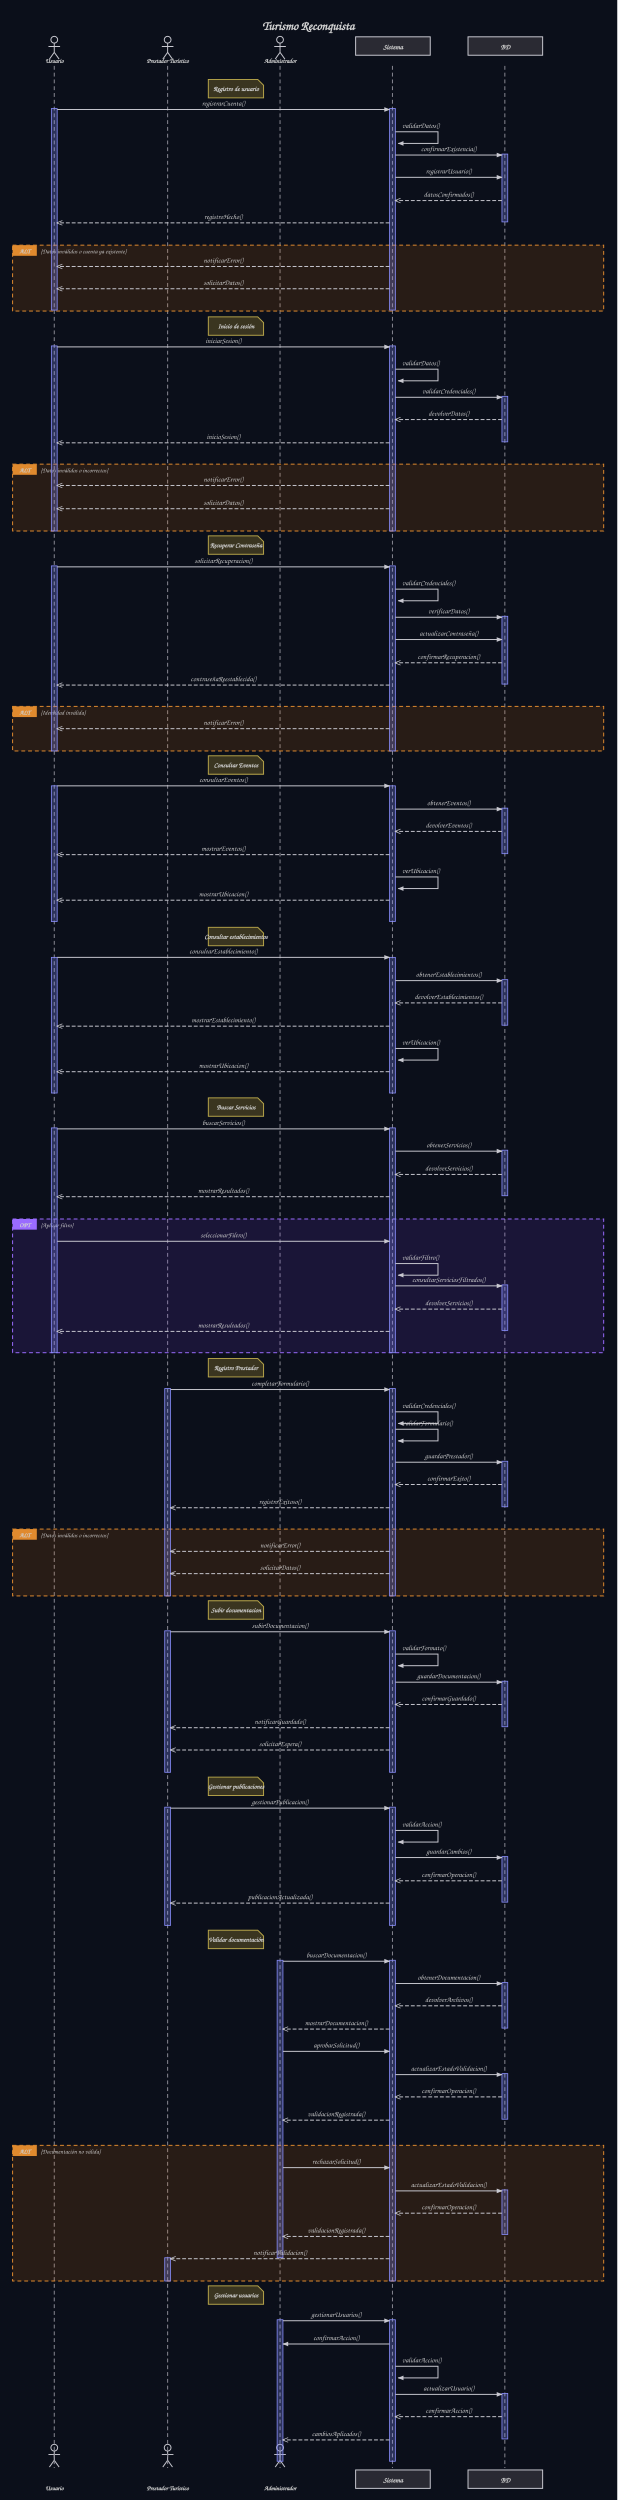
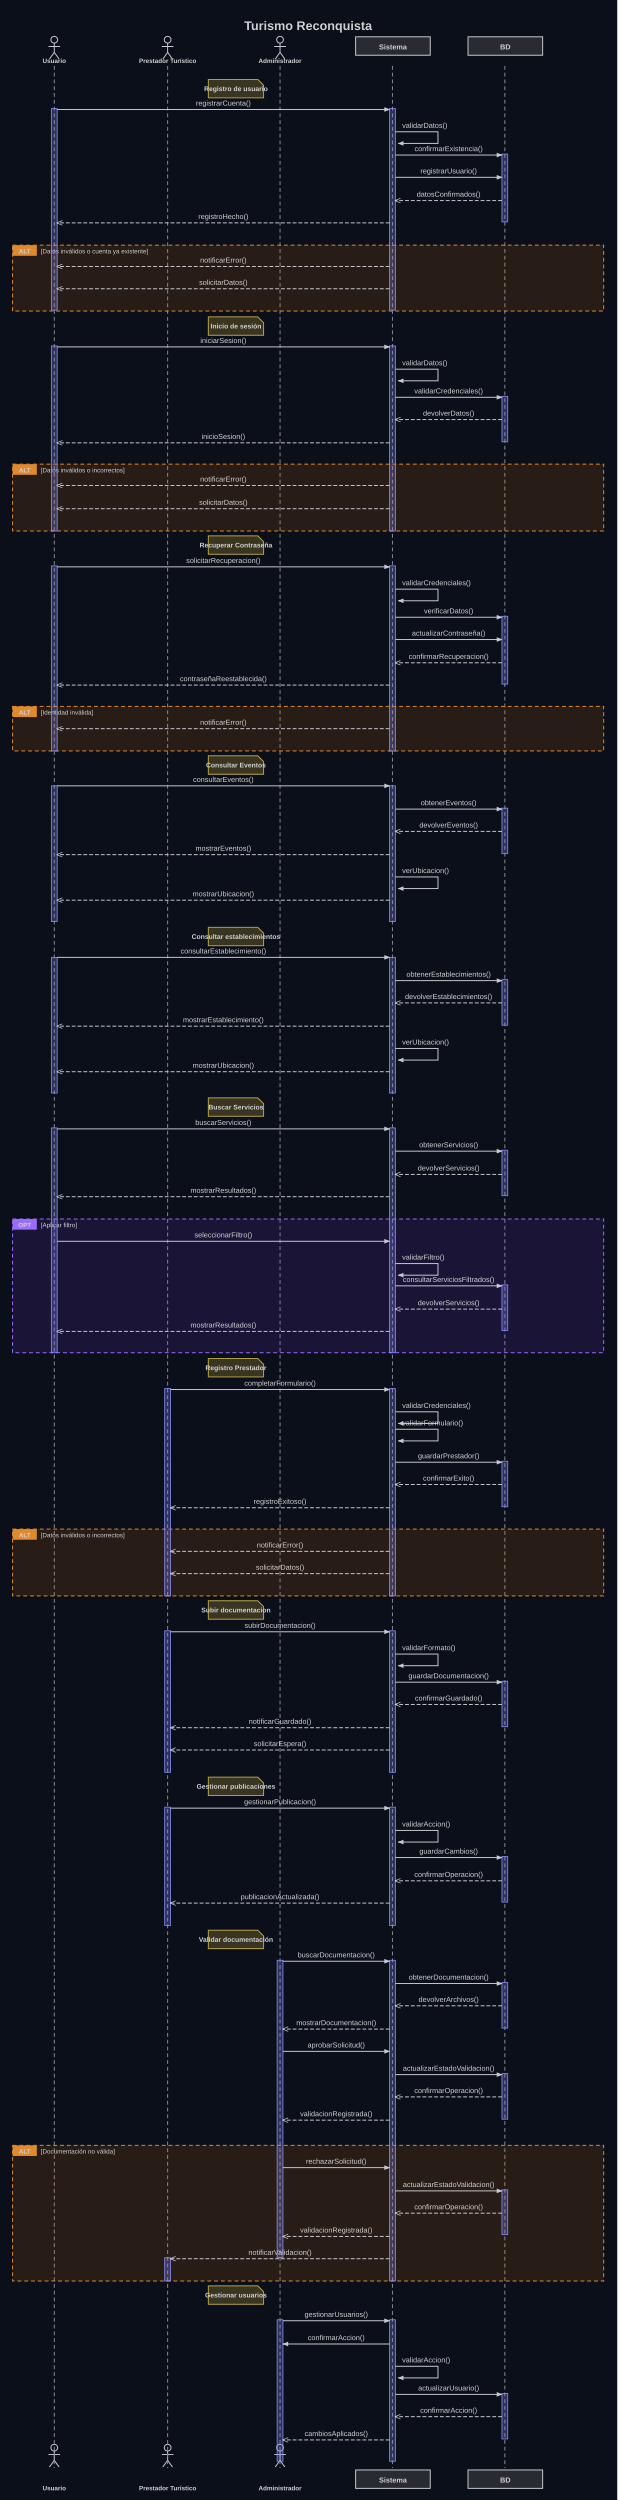
- <svg xmlns="http://www.w3.org/2000/svg" viewBox="0 0 637 2580" width="637" height="2580" font-family="'Segoe Print','Comic Sans MS',cursive" font-size="7.5" fill="#D0D0D0">
+ <svg xmlns="http://www.w3.org/2000/svg" viewBox="0 0 637 2580" width="637" height="2580" font-family="Arial, Helvetica, sans-serif" font-size="7.5" fill="#D0D0D0">
  <defs>
    <marker id="f" viewBox="0 0 10 10" refX="9" refY="5" markerWidth="6" markerHeight="6" orient="auto">
      <path d="M0 1L10 5L0 9z" fill="#c8c8d0" />
    </marker>
    <marker id="o" viewBox="0 0 10 10" refX="9" refY="5" markerWidth="6" markerHeight="6" orient="auto">
      <path d="M0 1L10 5L0 9" fill="none" stroke="#c8c8d0" stroke-width="1.2" />
    </marker>
  </defs>
  <rect width="637" height="2580" fill="#0b0f1a" />
  <text x="318" y="31" text-anchor="middle" font-size="13" font-weight="bold">Turismo Reconquista</text>
  <g stroke="#c8c8d0" fill="none" stroke-width="1">
    <circle cx="56" cy="41" r="3.5" />
    <path d="M56 44.5V54M50 48H62M56 54L51 61M56 54L61 61" />
  </g>
  <text x="56" y="65" text-anchor="middle" font-weight="bold" font-size="6.5">Usuario</text>
  <g stroke="#c8c8d0" fill="none" stroke-width="1">
    <circle cx="56" cy="2526" r="3.5" />
    <path d="M56 2529.5V2539M50 2533H62M56 2539L51 2546M56 2539L61 2546" />
  </g>
  <text x="56" y="2570" text-anchor="middle" font-weight="bold" font-size="6.5">Usuario</text>
  <g stroke="#c8c8d0" fill="none" stroke-width="1">
    <circle cx="173" cy="41" r="3.5" />
    <path d="M173 44.5V54M167 48H179M173 54L168 61M173 54L178 61" />
  </g>
  <text x="173" y="65" text-anchor="middle" font-weight="bold" font-size="6.5">Prestador Turístico</text>
  <g stroke="#c8c8d0" fill="none" stroke-width="1">
    <circle cx="173" cy="2526" r="3.5" />
    <path d="M173 2529.5V2539M167 2533H179M173 2539L168 2546M173 2539L178 2546" />
  </g>
  <text x="173" y="2570" text-anchor="middle" font-weight="bold" font-size="6.5">Prestador Turístico</text>
  <g stroke="#c8c8d0" fill="none" stroke-width="1">
    <circle cx="289" cy="41" r="3.5" />
    <path d="M289 44.5V54M283 48H295M289 54L284 61M289 54L294 61" />
  </g>
  <text x="289" y="65" text-anchor="middle" font-weight="bold" font-size="6.5">Administrador</text>
  <g stroke="#c8c8d0" fill="none" stroke-width="1">
    <circle cx="289" cy="2526" r="3.5" />
    <path d="M289 2529.5V2539M283 2533H295M289 2539L284 2546M289 2539L294 2546" />
  </g>
  <text x="289" y="2570" text-anchor="middle" font-weight="bold" font-size="6.5">Administrador</text>
  <rect x="367" y="38" width="77" height="19" fill="#2a2a33" stroke="#c8c8d0" />
  <text x="405.5" y="51" text-anchor="middle" font-weight="bold">Sistema</text>
  <rect x="483" y="38" width="77" height="19" fill="#2a2a33" stroke="#c8c8d0" />
  <text x="521.5" y="51" text-anchor="middle" font-weight="bold">BD</text>
  <rect x="367" y="2549" width="77" height="19" fill="#2a2a33" stroke="#c8c8d0" />
  <text x="405.5" y="2562" text-anchor="middle" font-weight="bold">Sistema</text>
  <rect x="483" y="2549" width="77" height="19" fill="#2a2a33" stroke="#c8c8d0" />
  <text x="521.5" y="2562" text-anchor="middle" font-weight="bold">BD</text>
  <line x1="56" y1="68" x2="56" y2="2547" stroke="#8a8a94" stroke-dasharray="4 3" />
  <line x1="173" y1="68" x2="173" y2="2547" stroke="#8a8a94" stroke-dasharray="4 3" />
  <line x1="289" y1="68" x2="289" y2="2547" stroke="#8a8a94" stroke-dasharray="4 3" />
  <line x1="405" y1="68" x2="405" y2="2547" stroke="#8a8a94" stroke-dasharray="4 3" />
  <line x1="521" y1="68" x2="521" y2="2547" stroke="#8a8a94" stroke-dasharray="4 3" />
  <rect x="13" y="253" width="610" height="68" fill="rgba(224,112,0,0.14)" stroke="#e08a2e" stroke-dasharray="4 3" />
  <rect x="13" y="253" width="25" height="11" fill="#e08a2e" />
  <text x="25.5" y="261.5" text-anchor="middle" font-size="6.5" font-weight="bold">ALT</text>
  <text x="42" y="261.5" font-size="6.5">[Datos inválidos o cuenta ya existente]</text>
  <rect x="13" y="479" width="610" height="69" fill="rgba(224,112,0,0.14)" stroke="#e08a2e" stroke-dasharray="4 3" />
  <rect x="13" y="479" width="25" height="11" fill="#e08a2e" />
  <text x="25.5" y="487.5" text-anchor="middle" font-size="6.5" font-weight="bold">ALT</text>
  <text x="42" y="487.5" font-size="6.5">[Datos inválidos o incorrectos]</text>
  <rect x="13" y="729" width="610" height="46" fill="rgba(224,112,0,0.14)" stroke="#e08a2e" stroke-dasharray="4 3" />
  <rect x="13" y="729" width="25" height="11" fill="#e08a2e" />
  <text x="25.5" y="737.5" text-anchor="middle" font-size="6.5" font-weight="bold">ALT</text>
  <text x="42" y="737.5" font-size="6.5">[Identidad inválida]</text>
  <rect x="13" y="1258" width="610" height="138" fill="rgba(124,58,237,0.14)" stroke="#9a6bff" stroke-dasharray="4 3" />
  <rect x="13" y="1258" width="25" height="11" fill="#9a6bff" />
  <text x="25.5" y="1266.5" text-anchor="middle" font-size="6.5" font-weight="bold">OPT</text>
  <text x="42" y="1266.5" font-size="6.5">[Aplicar filtro]</text>
  <rect x="13" y="1578" width="610" height="69" fill="rgba(224,112,0,0.14)" stroke="#e08a2e" stroke-dasharray="4 3" />
  <rect x="13" y="1578" width="25" height="11" fill="#e08a2e" />
  <text x="25.5" y="1586.5" text-anchor="middle" font-size="6.5" font-weight="bold">ALT</text>
  <text x="42" y="1586.5" font-size="6.5">[Datos inválidos o incorrectos]</text>
  <rect x="13" y="2214" width="610" height="140" fill="rgba(224,112,0,0.14)" stroke="#e08a2e" stroke-dasharray="4 3" />
  <rect x="13" y="2214" width="25" height="11" fill="#e08a2e" />
  <text x="25.5" y="2222.5" text-anchor="middle" font-size="6.5" font-weight="bold">ALT</text>
  <text x="42" y="2222.5" font-size="6.5">[Documentación no válida]</text>
  <path d="M215 82H266L272 88V101H215z" fill="#3a3520" stroke="#b8a64a" />
  <text x="243.5" y="94" text-anchor="middle" font-size="7" font-weight="bold">Registro de usuario</text>
  <path d="M215 327H266L272 333V346H215z" fill="#3a3520" stroke="#b8a64a" />
  <text x="243.5" y="339" text-anchor="middle" font-size="7" font-weight="bold">Inicio de sesión</text>
  <path d="M215 553H266L272 559V572H215z" fill="#3a3520" stroke="#b8a64a" />
  <text x="243.5" y="565" text-anchor="middle" font-size="7" font-weight="bold">Recuperar Contraseña</text>
  <path d="M215 780H266L272 786V799H215z" fill="#3a3520" stroke="#b8a64a" />
  <text x="243.5" y="792" text-anchor="middle" font-size="7" font-weight="bold">Consultar Eventos</text>
  <path d="M215 957H266L272 963V976H215z" fill="#3a3520" stroke="#b8a64a" />
  <text x="243.5" y="969" text-anchor="middle" font-size="7" font-weight="bold">Consultar establecimientos</text>
  <path d="M215 1133H266L272 1139V1152H215z" fill="#3a3520" stroke="#b8a64a" />
  <text x="243.5" y="1145" text-anchor="middle" font-size="7" font-weight="bold">Buscar Servicios</text>
  <path d="M215 1402H266L272 1408V1421H215z" fill="#3a3520" stroke="#b8a64a" />
  <text x="243.5" y="1414" text-anchor="middle" font-size="7" font-weight="bold">Registro Prestador</text>
  <path d="M215 1652H266L272 1658V1671H215z" fill="#3a3520" stroke="#b8a64a" />
  <text x="243.5" y="1664" text-anchor="middle" font-size="7" font-weight="bold">Subir documentacion</text>
  <path d="M215 1834H266L272 1840V1853H215z" fill="#3a3520" stroke="#b8a64a" />
  <text x="243.5" y="1846" text-anchor="middle" font-size="7" font-weight="bold">Gestionar publicaciones</text>
  <path d="M215 1992H266L272 1998V2011H215z" fill="#3a3520" stroke="#b8a64a" />
  <text x="243.5" y="2004" text-anchor="middle" font-size="7" font-weight="bold">Validar documentación</text>
  <path d="M215 2359H266L272 2365V2378H215z" fill="#3a3520" stroke="#b8a64a" />
  <text x="243.5" y="2371" text-anchor="middle" font-size="7" font-weight="bold">Gestionar usuarios</text>
  <rect x="53" y="112" width="6" height="208" fill="rgba(130,140,255,0.28)" stroke="#8a8fff" stroke-width="0.8" />
  <rect x="402" y="112" width="6" height="208" fill="rgba(130,140,255,0.28)" stroke="#8a8fff" stroke-width="0.8" />
  <rect x="518" y="159" width="6" height="70" fill="rgba(130,140,255,0.28)" stroke="#8a8fff" stroke-width="0.8" />
  <rect x="53" y="357" width="6" height="191" fill="rgba(130,140,255,0.28)" stroke="#8a8fff" stroke-width="0.8" />
  <rect x="402" y="357" width="6" height="191" fill="rgba(130,140,255,0.28)" stroke="#8a8fff" stroke-width="0.8" />
  <rect x="518" y="409" width="6" height="47" fill="rgba(130,140,255,0.28)" stroke="#8a8fff" stroke-width="0.8" />
  <rect x="53" y="584" width="6" height="191" fill="rgba(130,140,255,0.28)" stroke="#8a8fff" stroke-width="0.8" />
  <rect x="402" y="584" width="6" height="191" fill="rgba(130,140,255,0.28)" stroke="#8a8fff" stroke-width="0.8" />
  <rect x="518" y="636" width="6" height="70" fill="rgba(130,140,255,0.28)" stroke="#8a8fff" stroke-width="0.8" />
  <rect x="53" y="811" width="6" height="140" fill="rgba(130,140,255,0.28)" stroke="#8a8fff" stroke-width="0.8" />
  <rect x="402" y="811" width="6" height="140" fill="rgba(130,140,255,0.28)" stroke="#8a8fff" stroke-width="0.8" />
  <rect x="518" y="834" width="6" height="47" fill="rgba(130,140,255,0.28)" stroke="#8a8fff" stroke-width="0.8" />
  <rect x="53" y="988" width="6" height="140" fill="rgba(130,140,255,0.28)" stroke="#8a8fff" stroke-width="0.8" />
  <rect x="402" y="988" width="6" height="140" fill="rgba(130,140,255,0.28)" stroke="#8a8fff" stroke-width="0.8" />
  <rect x="518" y="1011" width="6" height="47" fill="rgba(130,140,255,0.28)" stroke="#8a8fff" stroke-width="0.8" />
  <rect x="53" y="1164" width="6" height="232" fill="rgba(130,140,255,0.28)" stroke="#8a8fff" stroke-width="0.8" />
  <rect x="402" y="1164" width="6" height="232" fill="rgba(130,140,255,0.28)" stroke="#8a8fff" stroke-width="0.8" />
  <rect x="518" y="1187" width="6" height="47" fill="rgba(130,140,255,0.28)" stroke="#8a8fff" stroke-width="0.8" />
  <rect x="518" y="1326" width="6" height="47" fill="rgba(130,140,255,0.28)" stroke="#8a8fff" stroke-width="0.8" />
  <rect x="170" y="1433" width="6" height="214" fill="rgba(130,140,255,0.28)" stroke="#8a8fff" stroke-width="0.8" />
  <rect x="402" y="1433" width="6" height="214" fill="rgba(130,140,255,0.28)" stroke="#8a8fff" stroke-width="0.8" />
  <rect x="518" y="1508" width="6" height="47" fill="rgba(130,140,255,0.28)" stroke="#8a8fff" stroke-width="0.8" />
  <rect x="170" y="1683" width="6" height="146" fill="rgba(130,140,255,0.28)" stroke="#8a8fff" stroke-width="0.8" />
  <rect x="402" y="1683" width="6" height="146" fill="rgba(130,140,255,0.28)" stroke="#8a8fff" stroke-width="0.8" />
  <rect x="518" y="1735" width="6" height="47" fill="rgba(130,140,255,0.28)" stroke="#8a8fff" stroke-width="0.8" />
  <rect x="170" y="1865" width="6" height="122" fill="rgba(130,140,255,0.28)" stroke="#8a8fff" stroke-width="0.8" />
  <rect x="402" y="1865" width="6" height="122" fill="rgba(130,140,255,0.28)" stroke="#8a8fff" stroke-width="0.8" />
  <rect x="518" y="1916" width="6" height="47" fill="rgba(130,140,255,0.28)" stroke="#8a8fff" stroke-width="0.8" />
  <rect x="286" y="2023" width="6" height="307" fill="rgba(130,140,255,0.28)" stroke="#8a8fff" stroke-width="0.8" />
  <rect x="402" y="2023" width="6" height="331" fill="rgba(130,140,255,0.28)" stroke="#8a8fff" stroke-width="0.8" />
  <rect x="518" y="2046" width="6" height="47" fill="rgba(130,140,255,0.28)" stroke="#8a8fff" stroke-width="0.8" />
  <rect x="518" y="2140" width="6" height="47" fill="rgba(130,140,255,0.28)" stroke="#8a8fff" stroke-width="0.8" />
  <rect x="518" y="2260" width="6" height="46" fill="rgba(130,140,255,0.28)" stroke="#8a8fff" stroke-width="0.8" />
  <rect x="170" y="2330" width="6" height="24" fill="rgba(130,140,255,0.28)" stroke="#8a8fff" stroke-width="0.8" />
  <rect x="286" y="2394" width="6" height="146" fill="rgba(130,140,255,0.28)" stroke="#8a8fff" stroke-width="0.8" />
  <rect x="402" y="2394" width="6" height="146" fill="rgba(130,140,255,0.28)" stroke="#8a8fff" stroke-width="0.8" />
  <rect x="518" y="2470" width="6" height="47" fill="rgba(130,140,255,0.28)" stroke="#8a8fff" stroke-width="0.8" />
  <line x1="59" y1="113" x2="402" y2="113" stroke="#c8c8d0" marker-end="url(#f)" />
  <text x="230.5" y="109" text-anchor="middle">registrarCuenta()</text>
  <line x1="518" y1="207" x2="408" y2="207" stroke="#c8c8d0" stroke-dasharray="4 2" marker-end="url(#o)" />
  <text x="463.0" y="203" text-anchor="middle">datosConfirmados()</text>
  <line x1="402" y1="230" x2="59" y2="230" stroke="#c8c8d0" stroke-dasharray="4 2" marker-end="url(#o)" />
  <text x="230.5" y="226" text-anchor="middle">registroHecho()</text>
  <line x1="408" y1="160" x2="518" y2="160" stroke="#c8c8d0" marker-end="url(#f)" />
  <text x="463.0" y="156" text-anchor="middle">confirmarExistencia()</text>
  <line x1="408" y1="183" x2="518" y2="183" stroke="#c8c8d0" marker-end="url(#f)" />
  <text x="463.0" y="179" text-anchor="middle">registrarUsuario()</text>
  <line x1="402" y1="275" x2="59" y2="275" stroke="#c8c8d0" stroke-dasharray="4 2" marker-end="url(#o)" />
  <text x="230.5" y="271" text-anchor="middle">notificarError()</text>
  <line x1="402" y1="298" x2="59" y2="298" stroke="#c8c8d0" stroke-dasharray="4 2" marker-end="url(#o)" />
  <text x="230.5" y="294" text-anchor="middle">solicitarDatos()</text>
  <line x1="59" y1="358" x2="402" y2="358" stroke="#c8c8d0" marker-end="url(#f)" />
  <text x="230.5" y="354" text-anchor="middle">iniciarSesion()</text>
  <line x1="408" y1="410" x2="518" y2="410" stroke="#c8c8d0" marker-end="url(#f)" />
  <text x="463.0" y="406" text-anchor="middle">validarCredenciales()</text>
  <line x1="518" y1="433" x2="408" y2="433" stroke="#c8c8d0" stroke-dasharray="4 2" marker-end="url(#o)" />
  <text x="463.0" y="429" text-anchor="middle">devolverDatos()</text>
  <line x1="402" y1="457" x2="59" y2="457" stroke="#c8c8d0" stroke-dasharray="4 2" marker-end="url(#o)" />
  <text x="230.5" y="453" text-anchor="middle">inicioSesion()</text>
  <line x1="402" y1="501" x2="59" y2="501" stroke="#c8c8d0" stroke-dasharray="4 2" marker-end="url(#o)" />
  <text x="230.5" y="497" text-anchor="middle">notificarError()</text>
  <line x1="402" y1="525" x2="59" y2="525" stroke="#c8c8d0" stroke-dasharray="4 2" marker-end="url(#o)" />
  <text x="230.5" y="521" text-anchor="middle">solicitarDatos()</text>
  <line x1="59" y1="585" x2="402" y2="585" stroke="#c8c8d0" marker-end="url(#f)" />
  <text x="230.5" y="581" text-anchor="middle">solicitarRecuperacion()</text>
  <line x1="408" y1="637" x2="518" y2="637" stroke="#c8c8d0" marker-end="url(#f)" />
  <text x="463.0" y="633" text-anchor="middle">verificarDatos()</text>
  <line x1="408" y1="660" x2="518" y2="660" stroke="#c8c8d0" marker-end="url(#f)" />
  <text x="463.0" y="656" text-anchor="middle">actualizarContraseña()</text>
  <line x1="518" y1="684" x2="408" y2="684" stroke="#c8c8d0" stroke-dasharray="4 2" marker-end="url(#o)" />
  <text x="463.0" y="680" text-anchor="middle">confirmarRecuperacion()</text>
  <line x1="402" y1="707" x2="59" y2="707" stroke="#c8c8d0" stroke-dasharray="4 2" marker-end="url(#o)" />
  <text x="230.5" y="703" text-anchor="middle">contraseñaReestablecida()</text>
  <line x1="402" y1="752" x2="59" y2="752" stroke="#c8c8d0" stroke-dasharray="4 2" marker-end="url(#o)" />
  <text x="230.5" y="748" text-anchor="middle">notificarError()</text>
  <line x1="59" y1="811" x2="402" y2="811" stroke="#c8c8d0" marker-end="url(#f)" />
  <text x="230.5" y="807" text-anchor="middle">consultarEventos()</text>
  <line x1="408" y1="835" x2="518" y2="835" stroke="#c8c8d0" marker-end="url(#f)" />
  <text x="463.0" y="831" text-anchor="middle">obtenerEventos()</text>
  <line x1="518" y1="858" x2="408" y2="858" stroke="#c8c8d0" stroke-dasharray="4 2" marker-end="url(#o)" />
  <text x="463.0" y="854" text-anchor="middle">devolverEventos()</text>
  <line x1="402" y1="882" x2="59" y2="882" stroke="#c8c8d0" stroke-dasharray="4 2" marker-end="url(#o)" />
  <text x="230.5" y="878" text-anchor="middle">mostrarEventos()</text>
  <line x1="402" y1="929" x2="59" y2="929" stroke="#c8c8d0" stroke-dasharray="4 2" marker-end="url(#o)" />
  <text x="230.5" y="925" text-anchor="middle">mostrarUbicacion()</text>
  <line x1="59" y1="988" x2="402" y2="988" stroke="#c8c8d0" marker-end="url(#f)" />
  <text x="230.5" y="984" text-anchor="middle">consultarEstablecimiento()</text>
  <line x1="408" y1="1012" x2="518" y2="1012" stroke="#c8c8d0" marker-end="url(#f)" />
  <text x="463.0" y="1008" text-anchor="middle">obtenerEstablecimientos()</text>
  <line x1="518" y1="1035" x2="408" y2="1035" stroke="#c8c8d0" stroke-dasharray="4 2" marker-end="url(#o)" />
  <text x="463.0" y="1031" text-anchor="middle">devolverEstablecimientos()</text>
  <line x1="402" y1="1059" x2="59" y2="1059" stroke="#c8c8d0" stroke-dasharray="4 2" marker-end="url(#o)" />
  <text x="230.5" y="1055" text-anchor="middle">mostrarEstablecimiento()</text>
  <line x1="402" y1="1106" x2="59" y2="1106" stroke="#c8c8d0" stroke-dasharray="4 2" marker-end="url(#o)" />
  <text x="230.5" y="1102" text-anchor="middle">mostrarUbicacion()</text>
  <line x1="59" y1="1165" x2="402" y2="1165" stroke="#c8c8d0" marker-end="url(#f)" />
  <text x="230.5" y="1161" text-anchor="middle">buscarServicios()</text>
  <line x1="408" y1="1188" x2="518" y2="1188" stroke="#c8c8d0" marker-end="url(#f)" />
  <text x="463.0" y="1184" text-anchor="middle">obtenerServicios()</text>
  <line x1="518" y1="1212" x2="408" y2="1212" stroke="#c8c8d0" stroke-dasharray="4 2" marker-end="url(#o)" />
  <text x="463.0" y="1208" text-anchor="middle">devolverServicios()</text>
  <line x1="402" y1="1235" x2="59" y2="1235" stroke="#c8c8d0" stroke-dasharray="4 2" marker-end="url(#o)" />
  <text x="230.5" y="1231" text-anchor="middle">mostrarResultados()</text>
  <line x1="59" y1="1281" x2="402" y2="1281" stroke="#c8c8d0" marker-end="url(#f)" />
  <text x="230.5" y="1277" text-anchor="middle">seleccionarFiltro()</text>
  <line x1="408" y1="1327" x2="518" y2="1327" stroke="#c8c8d0" marker-end="url(#f)" />
  <text x="463.0" y="1323" text-anchor="middle">consultarServiciosFiltrados()</text>
  <line x1="518" y1="1351" x2="408" y2="1351" stroke="#c8c8d0" stroke-dasharray="4 2" marker-end="url(#o)" />
  <text x="463.0" y="1347" text-anchor="middle">devolverServicios()</text>
  <line x1="402" y1="1374" x2="59" y2="1374" stroke="#c8c8d0" stroke-dasharray="4 2" marker-end="url(#o)" />
  <text x="230.5" y="1370" text-anchor="middle">mostrarResultados()</text>
  <line x1="176" y1="1434" x2="402" y2="1434" stroke="#c8c8d0" marker-end="url(#f)" />
  <text x="289.0" y="1430" text-anchor="middle">completarFormulario()</text>
  <line x1="408" y1="1509" x2="518" y2="1509" stroke="#c8c8d0" marker-end="url(#f)" />
  <text x="463.0" y="1505" text-anchor="middle">guardarPrestador()</text>
  <line x1="518" y1="1532" x2="408" y2="1532" stroke="#c8c8d0" stroke-dasharray="4 2" marker-end="url(#o)" />
  <text x="463.0" y="1528" text-anchor="middle">confirmarExito()</text>
  <line x1="402" y1="1556" x2="176" y2="1556" stroke="#c8c8d0" stroke-dasharray="4 2" marker-end="url(#o)" />
  <text x="289.0" y="1552" text-anchor="middle">registroExitoso()</text>
  <line x1="402" y1="1601" x2="176" y2="1601" stroke="#c8c8d0" stroke-dasharray="4 2" marker-end="url(#o)" />
  <text x="289.0" y="1597" text-anchor="middle">notificarError()</text>
  <line x1="402" y1="1624" x2="176" y2="1624" stroke="#c8c8d0" stroke-dasharray="4 2" marker-end="url(#o)" />
  <text x="289.0" y="1620" text-anchor="middle">solicitarDatos()</text>
  <line x1="176" y1="1684" x2="402" y2="1684" stroke="#c8c8d0" marker-end="url(#f)" />
  <text x="289.0" y="1680" text-anchor="middle">subirDocumentacion()</text>
  <line x1="408" y1="1736" x2="518" y2="1736" stroke="#c8c8d0" marker-end="url(#f)" />
  <text x="463.0" y="1732" text-anchor="middle">guardarDocumentacion()</text>
  <line x1="518" y1="1759" x2="408" y2="1759" stroke="#c8c8d0" stroke-dasharray="4 2" marker-end="url(#o)" />
  <text x="463.0" y="1755" text-anchor="middle">confirmarGuardado()</text>
  <line x1="402" y1="1783" x2="176" y2="1783" stroke="#c8c8d0" stroke-dasharray="4 2" marker-end="url(#o)" />
  <text x="289.0" y="1779" text-anchor="middle">notificarGuardado()</text>
  <line x1="402" y1="1806" x2="176" y2="1806" stroke="#c8c8d0" stroke-dasharray="4 2" marker-end="url(#o)" />
  <text x="289.0" y="1802" text-anchor="middle">solicitarEspera()</text>
  <line x1="176" y1="1866" x2="402" y2="1866" stroke="#c8c8d0" marker-end="url(#f)" />
  <text x="289.0" y="1862" text-anchor="middle">gestionarPublicacion()</text>
  <line x1="408" y1="1917" x2="518" y2="1917" stroke="#c8c8d0" marker-end="url(#f)" />
  <text x="463.0" y="1913" text-anchor="middle">guardarCambios()</text>
  <line x1="518" y1="1941" x2="408" y2="1941" stroke="#c8c8d0" stroke-dasharray="4 2" marker-end="url(#o)" />
  <text x="463.0" y="1937" text-anchor="middle">confirmarOperacion()</text>
  <line x1="402" y1="1964" x2="176" y2="1964" stroke="#c8c8d0" stroke-dasharray="4 2" marker-end="url(#o)" />
  <text x="289.0" y="1960" text-anchor="middle">publicacionActualizada()</text>
  <line x1="292" y1="2024" x2="402" y2="2024" stroke="#c8c8d0" marker-end="url(#f)" />
  <text x="347.0" y="2020" text-anchor="middle">buscarDocumentacion()</text>
  <line x1="408" y1="2047" x2="518" y2="2047" stroke="#c8c8d0" marker-end="url(#f)" />
  <text x="463.0" y="2043" text-anchor="middle">obtenerDocumentacion()</text>
  <line x1="518" y1="2070" x2="408" y2="2070" stroke="#c8c8d0" stroke-dasharray="4 2" marker-end="url(#o)" />
  <text x="463.0" y="2066" text-anchor="middle">devolverArchivos()</text>
  <line x1="402" y1="2094" x2="292" y2="2094" stroke="#c8c8d0" stroke-dasharray="4 2" marker-end="url(#o)" />
  <text x="347.0" y="2090" text-anchor="middle">mostrarDocumentacion()</text>
  <line x1="292" y1="2117" x2="402" y2="2117" stroke="#c8c8d0" marker-end="url(#f)" />
  <text x="347.0" y="2113" text-anchor="middle">aprobarSolicitud()</text>
  <line x1="408" y1="2141" x2="518" y2="2141" stroke="#c8c8d0" marker-end="url(#f)" />
  <text x="463.0" y="2137" text-anchor="middle">actualizarEstadoValidacion()</text>
  <line x1="518" y1="2164" x2="408" y2="2164" stroke="#c8c8d0" stroke-dasharray="4 2" marker-end="url(#o)" />
  <text x="463.0" y="2160" text-anchor="middle">confirmarOperacion()</text>
  <line x1="402" y1="2188" x2="292" y2="2188" stroke="#c8c8d0" stroke-dasharray="4 2" marker-end="url(#o)" />
  <text x="347.0" y="2184" text-anchor="middle">validacionRegistrada()</text>
  <line x1="292" y1="2237" x2="402" y2="2237" stroke="#c8c8d0" marker-end="url(#f)" />
  <text x="347.0" y="2233" text-anchor="middle">rechazarSolicitud()</text>
  <line x1="408" y1="2261" x2="518" y2="2261" stroke="#c8c8d0" marker-end="url(#f)" />
  <text x="463.0" y="2257" text-anchor="middle">actualizarEstadoValidacion()</text>
  <line x1="518" y1="2284" x2="408" y2="2284" stroke="#c8c8d0" stroke-dasharray="4 2" marker-end="url(#o)" />
  <text x="463.0" y="2280" text-anchor="middle">confirmarOperacion()</text>
  <line x1="402" y1="2308" x2="292" y2="2308" stroke="#c8c8d0" stroke-dasharray="4 2" marker-end="url(#o)" />
  <text x="347.0" y="2304" text-anchor="middle">validacionRegistrada()</text>
  <line x1="402" y1="2331" x2="176" y2="2331" stroke="#c8c8d0" stroke-dasharray="4 2" marker-end="url(#o)" />
  <text x="289.0" y="2327" text-anchor="middle">notificarValidacion()</text>
  <line x1="292" y1="2395" x2="402" y2="2395" stroke="#c8c8d0" marker-end="url(#f)" />
  <text x="347.0" y="2391" text-anchor="middle">gestionarUsuarios()</text>
  <line x1="402" y1="2419" x2="292" y2="2419" stroke="#c8c8d0" marker-end="url(#f)" />
  <text x="347.0" y="2415" text-anchor="middle">confirmarAccion()</text>
  <line x1="408" y1="2471" x2="518" y2="2471" stroke="#c8c8d0" marker-end="url(#f)" />
  <text x="463.0" y="2467" text-anchor="middle">actualizarUsuario()</text>
  <line x1="518" y1="2494" x2="408" y2="2494" stroke="#c8c8d0" stroke-dasharray="4 2" marker-end="url(#o)" />
  <text x="463.0" y="2490" text-anchor="middle">confirmarAccion()</text>
  <line x1="402" y1="2518" x2="292" y2="2518" stroke="#c8c8d0" stroke-dasharray="4 2" marker-end="url(#o)" />
  <text x="347.0" y="2514" text-anchor="middle">cambiosAplicados()</text>
  <path d="M408 136H452V148H411" fill="none" stroke="#c8c8d0" marker-end="url(#f)" />
  <text x="415" y="132">validarDatos()</text>
  <path d="M408 381H452V393H411" fill="none" stroke="#c8c8d0" marker-end="url(#f)" />
  <text x="415" y="377">validarDatos()</text>
  <path d="M408 608H452V620H411" fill="none" stroke="#c8c8d0" marker-end="url(#f)" />
  <text x="415" y="604">validarCredenciales()</text>
  <path d="M408 905H452V917H411" fill="none" stroke="#c8c8d0" marker-end="url(#f)" />
  <text x="415" y="901">verUbicacion()</text>
  <path d="M408 1082H452V1094H411" fill="none" stroke="#c8c8d0" marker-end="url(#f)" />
  <text x="415" y="1078">verUbicacion()</text>
  <path d="M408 1304H452V1316H411" fill="none" stroke="#c8c8d0" marker-end="url(#f)" />
  <text x="415" y="1300">validarFiltro()</text>
  <path d="M408 1457H452V1469H411" fill="none" stroke="#c8c8d0" marker-end="url(#f)" />
  <text x="415" y="1453">validarCredenciales()</text>
  <path d="M408 1475H452V1487H411" fill="none" stroke="#c8c8d0" marker-end="url(#f)" />
  <text x="415" y="1471">validarFormulario()</text>
  <path d="M408 1707H452V1719H411" fill="none" stroke="#c8c8d0" marker-end="url(#f)" />
  <text x="415" y="1703">validarFormato()</text>
  <path d="M408 1889H452V1901H411" fill="none" stroke="#c8c8d0" marker-end="url(#f)" />
  <text x="415" y="1885">validarAccion()</text>
  <path d="M408 2442H452V2454H411" fill="none" stroke="#c8c8d0" marker-end="url(#f)" />
  <text x="415" y="2438">validarAccion()</text>
</svg>
